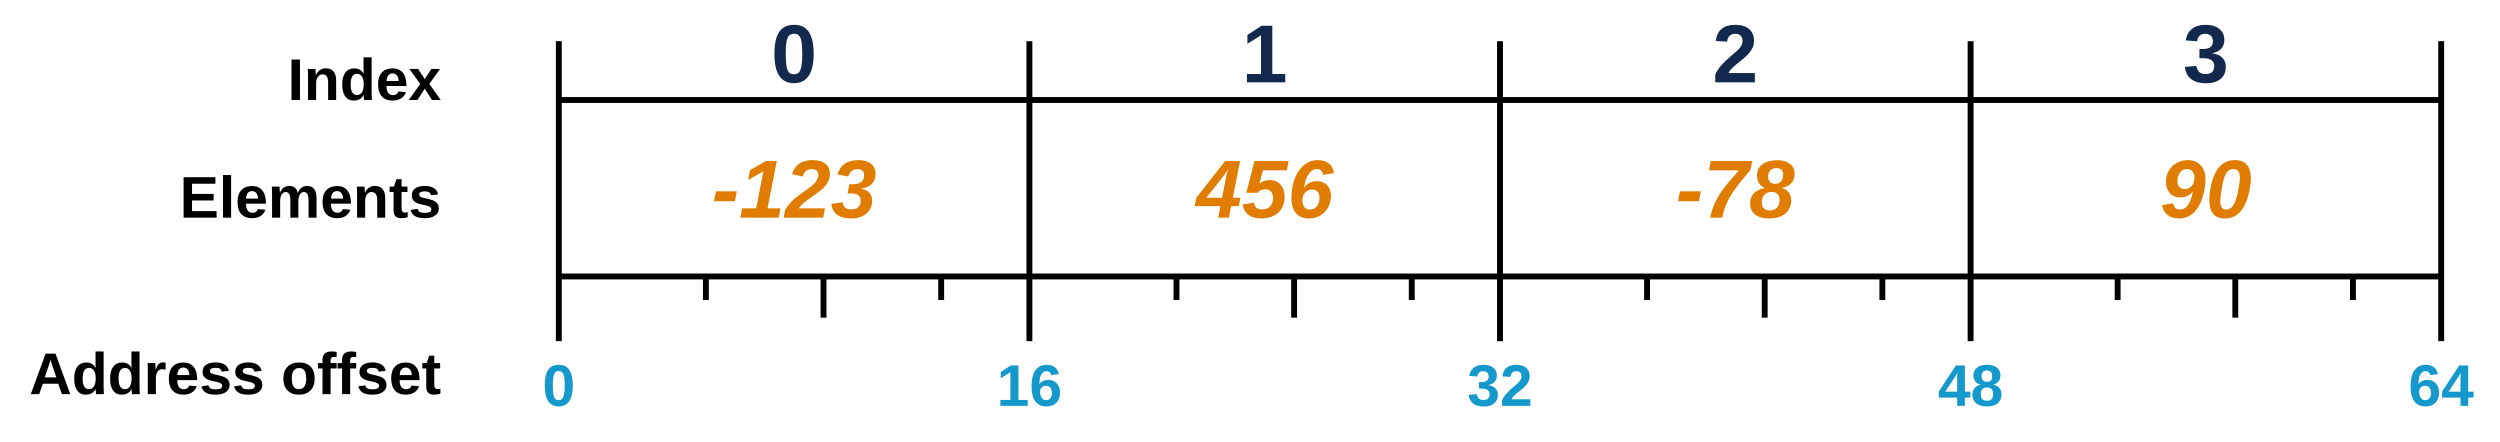
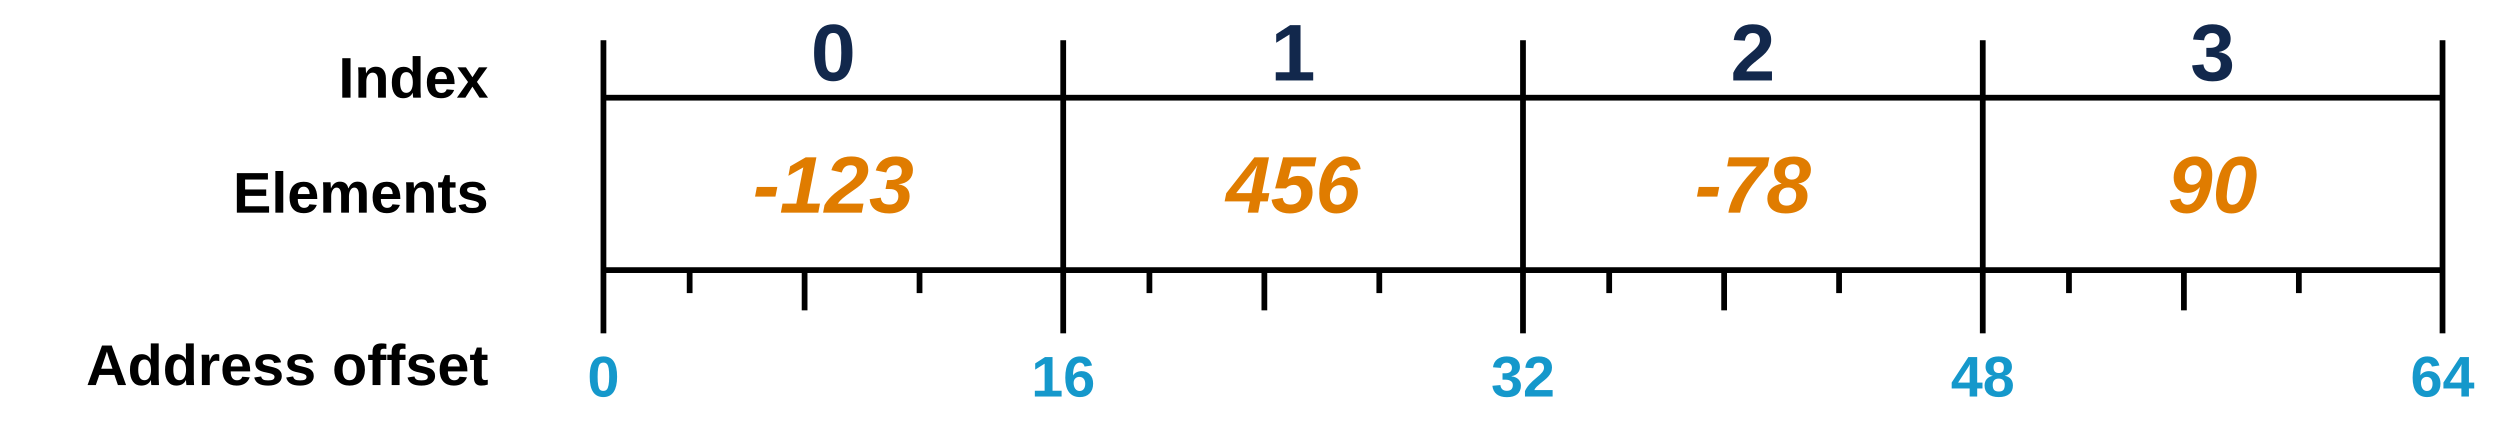
- <svg xmlns="http://www.w3.org/2000/svg" baseProfile="full" version="1.1" height="75" width="425">
-   <line fill="none" stroke="#000000" stroke-width="1" x1="95" y1="7" x2="95" y2="58" />
-   <line fill="none" stroke="#000000" stroke-width="1" x1="175" y1="7" x2="175" y2="58" />
-   <line fill="none" stroke="#000000" stroke-width="1" x1="255" y1="7" x2="255" y2="58" />
-   <line fill="none" stroke="#000000" stroke-width="1" x1="335" y1="7" x2="335" y2="58" />
-   <line fill="none" stroke="#000000" stroke-width="1" x1="415" y1="7" x2="415" y2="58" />
-   <line fill="none" stroke="#000000" stroke-width="1" x1="95" y1="17" x2="415" y2="17" />
-   <line fill="none" stroke="#000000" stroke-width="1" x1="95" y1="47" x2="415" y2="47" />
+ <svg xmlns="http://www.w3.org/2000/svg" baseProfile="full" version="1.1" height="75" width="435">
+   <line fill="none" stroke="#000000" stroke-width="1" x1="105" y1="7" x2="105" y2="58" />
+   <line fill="none" stroke="#000000" stroke-width="1" x1="185" y1="7" x2="185" y2="58" />
+   <line fill="none" stroke="#000000" stroke-width="1" x1="265" y1="7" x2="265" y2="58" />
+   <line fill="none" stroke="#000000" stroke-width="1" x1="345" y1="7" x2="345" y2="58" />
+   <line fill="none" stroke="#000000" stroke-width="1" x1="425" y1="7" x2="425" y2="58" />
+   <line fill="none" stroke="#000000" stroke-width="1" x1="105" y1="17" x2="425" y2="17" />
+   <line fill="none" stroke="#000000" stroke-width="1" x1="105" y1="47" x2="425" y2="47" />
  <line fill="none" stroke="#000000" stroke-width="1" x1="120.0" y1="47" x2="120.0" y2="51" />
  <line fill="none" stroke="#000000" stroke-width="1" x1="140.0" y1="47" x2="140.0" y2="54" />
  <line fill="none" stroke="#000000" stroke-width="1" x1="160.0" y1="47" x2="160.0" y2="51" />
  <line fill="none" stroke="#000000" stroke-width="1" x1="200.0" y1="47" x2="200.0" y2="51" />
  <line fill="none" stroke="#000000" stroke-width="1" x1="220.0" y1="47" x2="220.0" y2="54" />
  <line fill="none" stroke="#000000" stroke-width="1" x1="240.0" y1="47" x2="240.0" y2="51" />
  <line fill="none" stroke="#000000" stroke-width="1" x1="280.0" y1="47" x2="280.0" y2="51" />
  <line fill="none" stroke="#000000" stroke-width="1" x1="300.0" y1="47" x2="300.0" y2="54" />
  <line fill="none" stroke="#000000" stroke-width="1" x1="320.0" y1="47" x2="320.0" y2="51" />
  <line fill="none" stroke="#000000" stroke-width="1" x1="360.0" y1="47" x2="360.0" y2="51" />
  <line fill="none" stroke="#000000" stroke-width="1" x1="380.0" y1="47" x2="380.0" y2="54" />
  <line fill="none" stroke="#000000" stroke-width="1" x1="400.0" y1="47" x2="400.0" y2="51" />
-   <text xml:space="preserve" fill="#000000" stroke="none" text-align="left" font-size="10px" font-family="arial" font-weight="bold" text-anchor="end" x="75" y="17">Index</text>
-   <text xml:space="preserve" fill="#12284c" stroke="none" text-align="left" font-size="14px" font-family="arial" font-weight="bold" text-anchor="middle" x="135.0" y="14">0</text>
-   <text xml:space="preserve" fill="#12284c" stroke="none" text-align="left" font-size="14px" font-family="arial" font-weight="bold" text-anchor="middle" x="215.0" y="14">1</text>
-   <text xml:space="preserve" fill="#12284c" stroke="none" text-align="left" font-size="14px" font-family="arial" font-weight="bold" text-anchor="middle" x="295.0" y="14">2</text>
-   <text xml:space="preserve" fill="#12284c" stroke="none" text-align="left" font-size="14px" font-family="arial" font-weight="bold" text-anchor="middle" x="375.0" y="14">3</text>
-   <text xml:space="preserve" fill="#000000" stroke="none" text-align="left" font-size="10px" font-family="arial" font-weight="bold" text-anchor="end" x="75" y="37">Elements</text>
-   <text xml:space="preserve" fill="#e07c00" stroke="none" text-align="left" font-size="14px" font-family="arial" font-weight="bold" font-style="italic" text-anchor="middle" x="135.0" y="37.0">-123</text>
-   <text xml:space="preserve" fill="#e07c00" stroke="none" text-align="left" font-size="14px" font-family="arial" font-weight="bold" font-style="italic" text-anchor="middle" x="215.0" y="37.0">456</text>
-   <text xml:space="preserve" fill="#e07c00" stroke="none" text-align="left" font-size="14px" font-family="arial" font-weight="bold" font-style="italic" text-anchor="middle" x="295.0" y="37.0">-78</text>
-   <text xml:space="preserve" fill="#e07c00" stroke="none" text-align="left" font-size="14px" font-family="arial" font-weight="bold" font-style="italic" text-anchor="middle" x="375.0" y="37.0">90</text>
-   <text xml:space="preserve" fill="#000000" stroke="none" text-align="left" font-size="10px" font-family="arial" font-weight="bold" text-anchor="end" x="75" y="67">Address offset</text>
-   <text xml:space="preserve" fill="#1598cb" stroke="none" text-align="left" font-size="10px" font-family="arial" font-weight="bold" text-anchor="middle" x="95" y="69">0</text>
-   <text xml:space="preserve" fill="#1598cb" stroke="none" text-align="left" font-size="10px" font-family="arial" font-weight="bold" text-anchor="middle" x="175" y="69">16</text>
-   <text xml:space="preserve" fill="#1598cb" stroke="none" text-align="left" font-size="10px" font-family="arial" font-weight="bold" text-anchor="middle" x="255" y="69">32</text>
-   <text xml:space="preserve" fill="#1598cb" stroke="none" text-align="left" font-size="10px" font-family="arial" font-weight="bold" text-anchor="middle" x="335" y="69">48</text>
-   <text xml:space="preserve" fill="#1598cb" stroke="none" text-align="left" font-size="10px" font-family="arial" font-weight="bold" text-anchor="middle" x="415" y="69">64</text>
+   <text xml:space="preserve" fill="#000000" stroke="none" text-align="left" font-size="10px" font-family="arial" font-weight="bold" text-anchor="end" x="85" y="17">Index</text>
+   <text xml:space="preserve" fill="#12284c" stroke="none" text-align="left" font-size="14px" font-family="arial" font-weight="bold" text-anchor="middle" x="145.0" y="14">0</text>
+   <text xml:space="preserve" fill="#12284c" stroke="none" text-align="left" font-size="14px" font-family="arial" font-weight="bold" text-anchor="middle" x="225.0" y="14">1</text>
+   <text xml:space="preserve" fill="#12284c" stroke="none" text-align="left" font-size="14px" font-family="arial" font-weight="bold" text-anchor="middle" x="305.0" y="14">2</text>
+   <text xml:space="preserve" fill="#12284c" stroke="none" text-align="left" font-size="14px" font-family="arial" font-weight="bold" text-anchor="middle" x="385.0" y="14">3</text>
+   <text xml:space="preserve" fill="#000000" stroke="none" text-align="left" font-size="10px" font-family="arial" font-weight="bold" text-anchor="end" x="85" y="37">Elements</text>
+   <text xml:space="preserve" fill="#e07c00" stroke="none" text-align="left" font-size="14px" font-family="arial" font-weight="bold" font-style="italic" text-anchor="middle" x="145.0" y="37.0">-123</text>
+   <text xml:space="preserve" fill="#e07c00" stroke="none" text-align="left" font-size="14px" font-family="arial" font-weight="bold" font-style="italic" text-anchor="middle" x="225.0" y="37.0">456</text>
+   <text xml:space="preserve" fill="#e07c00" stroke="none" text-align="left" font-size="14px" font-family="arial" font-weight="bold" font-style="italic" text-anchor="middle" x="305.0" y="37.0">-78</text>
+   <text xml:space="preserve" fill="#e07c00" stroke="none" text-align="left" font-size="14px" font-family="arial" font-weight="bold" font-style="italic" text-anchor="middle" x="385.0" y="37.0">90</text>
+   <text xml:space="preserve" fill="#000000" stroke="none" text-align="left" font-size="10px" font-family="arial" font-weight="bold" text-anchor="end" x="85" y="67">Address offset</text>
+   <text xml:space="preserve" fill="#1598cb" stroke="none" text-align="left" font-size="10px" font-family="arial" font-weight="bold" text-anchor="middle" x="105" y="69">0</text>
+   <text xml:space="preserve" fill="#1598cb" stroke="none" text-align="left" font-size="10px" font-family="arial" font-weight="bold" text-anchor="middle" x="185" y="69">16</text>
+   <text xml:space="preserve" fill="#1598cb" stroke="none" text-align="left" font-size="10px" font-family="arial" font-weight="bold" text-anchor="middle" x="265" y="69">32</text>
+   <text xml:space="preserve" fill="#1598cb" stroke="none" text-align="left" font-size="10px" font-family="arial" font-weight="bold" text-anchor="middle" x="345" y="69">48</text>
+   <text xml:space="preserve" fill="#1598cb" stroke="none" text-align="left" font-size="10px" font-family="arial" font-weight="bold" text-anchor="middle" x="425" y="69">64</text>
</svg>
